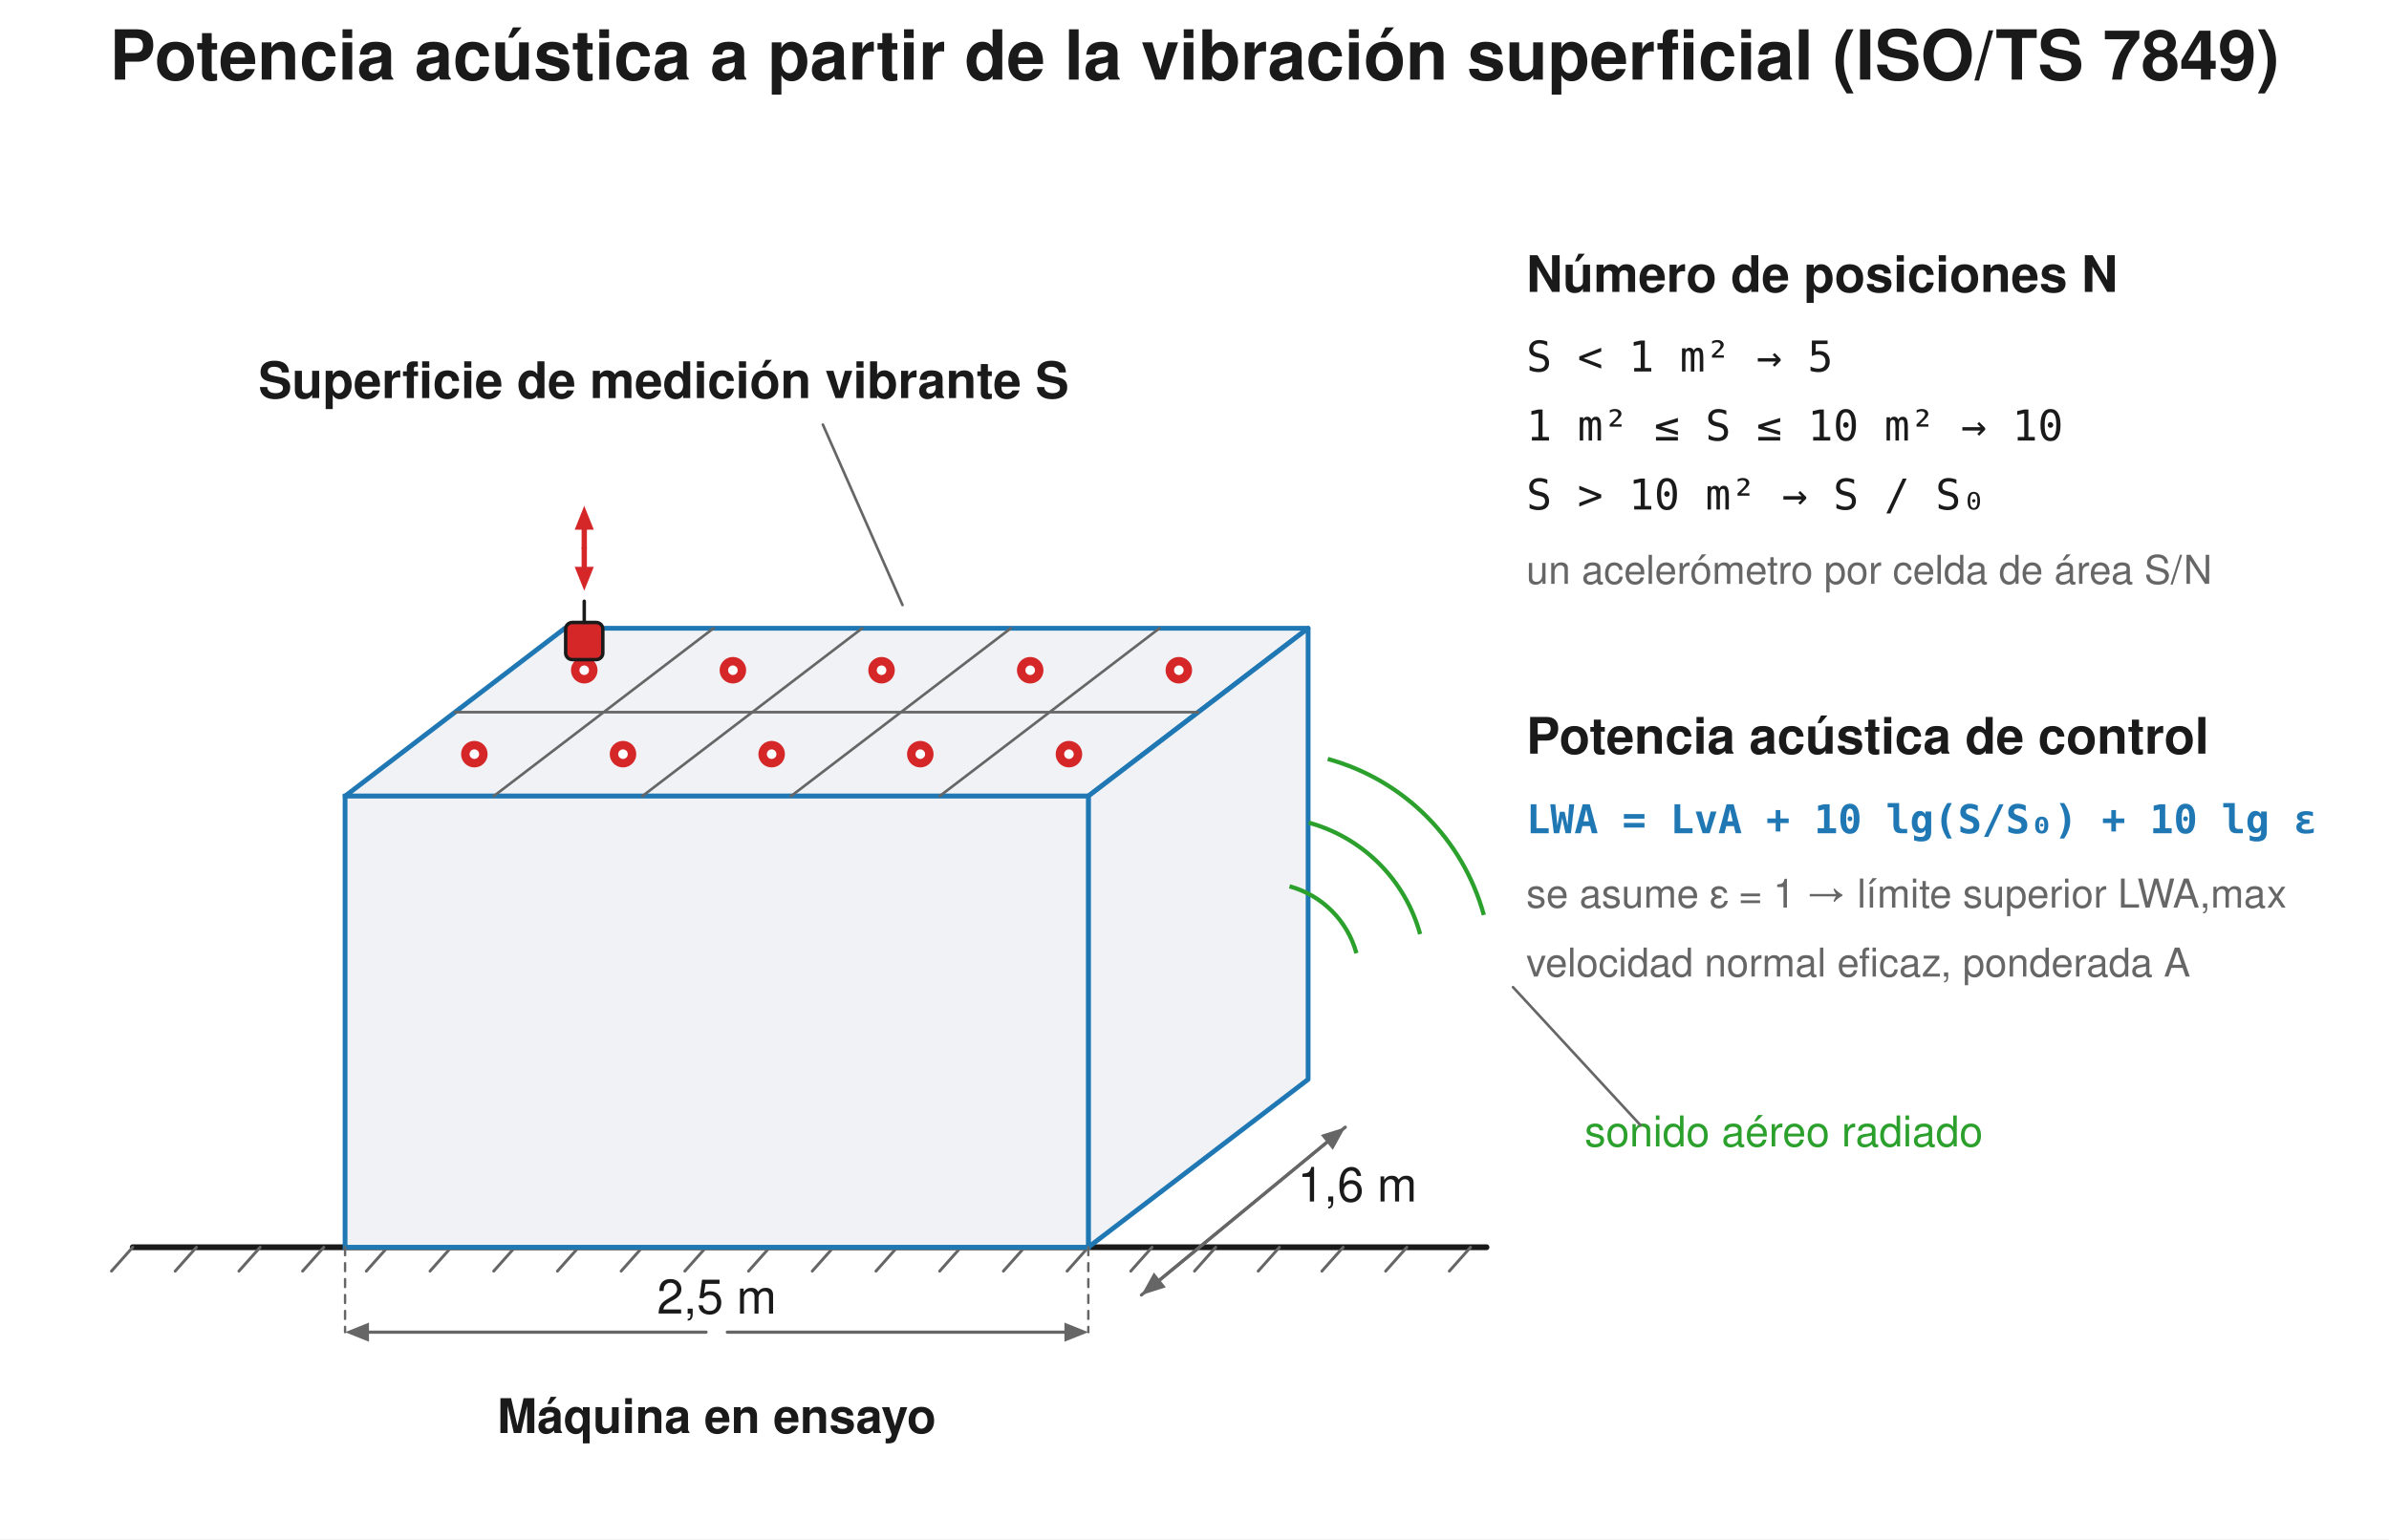
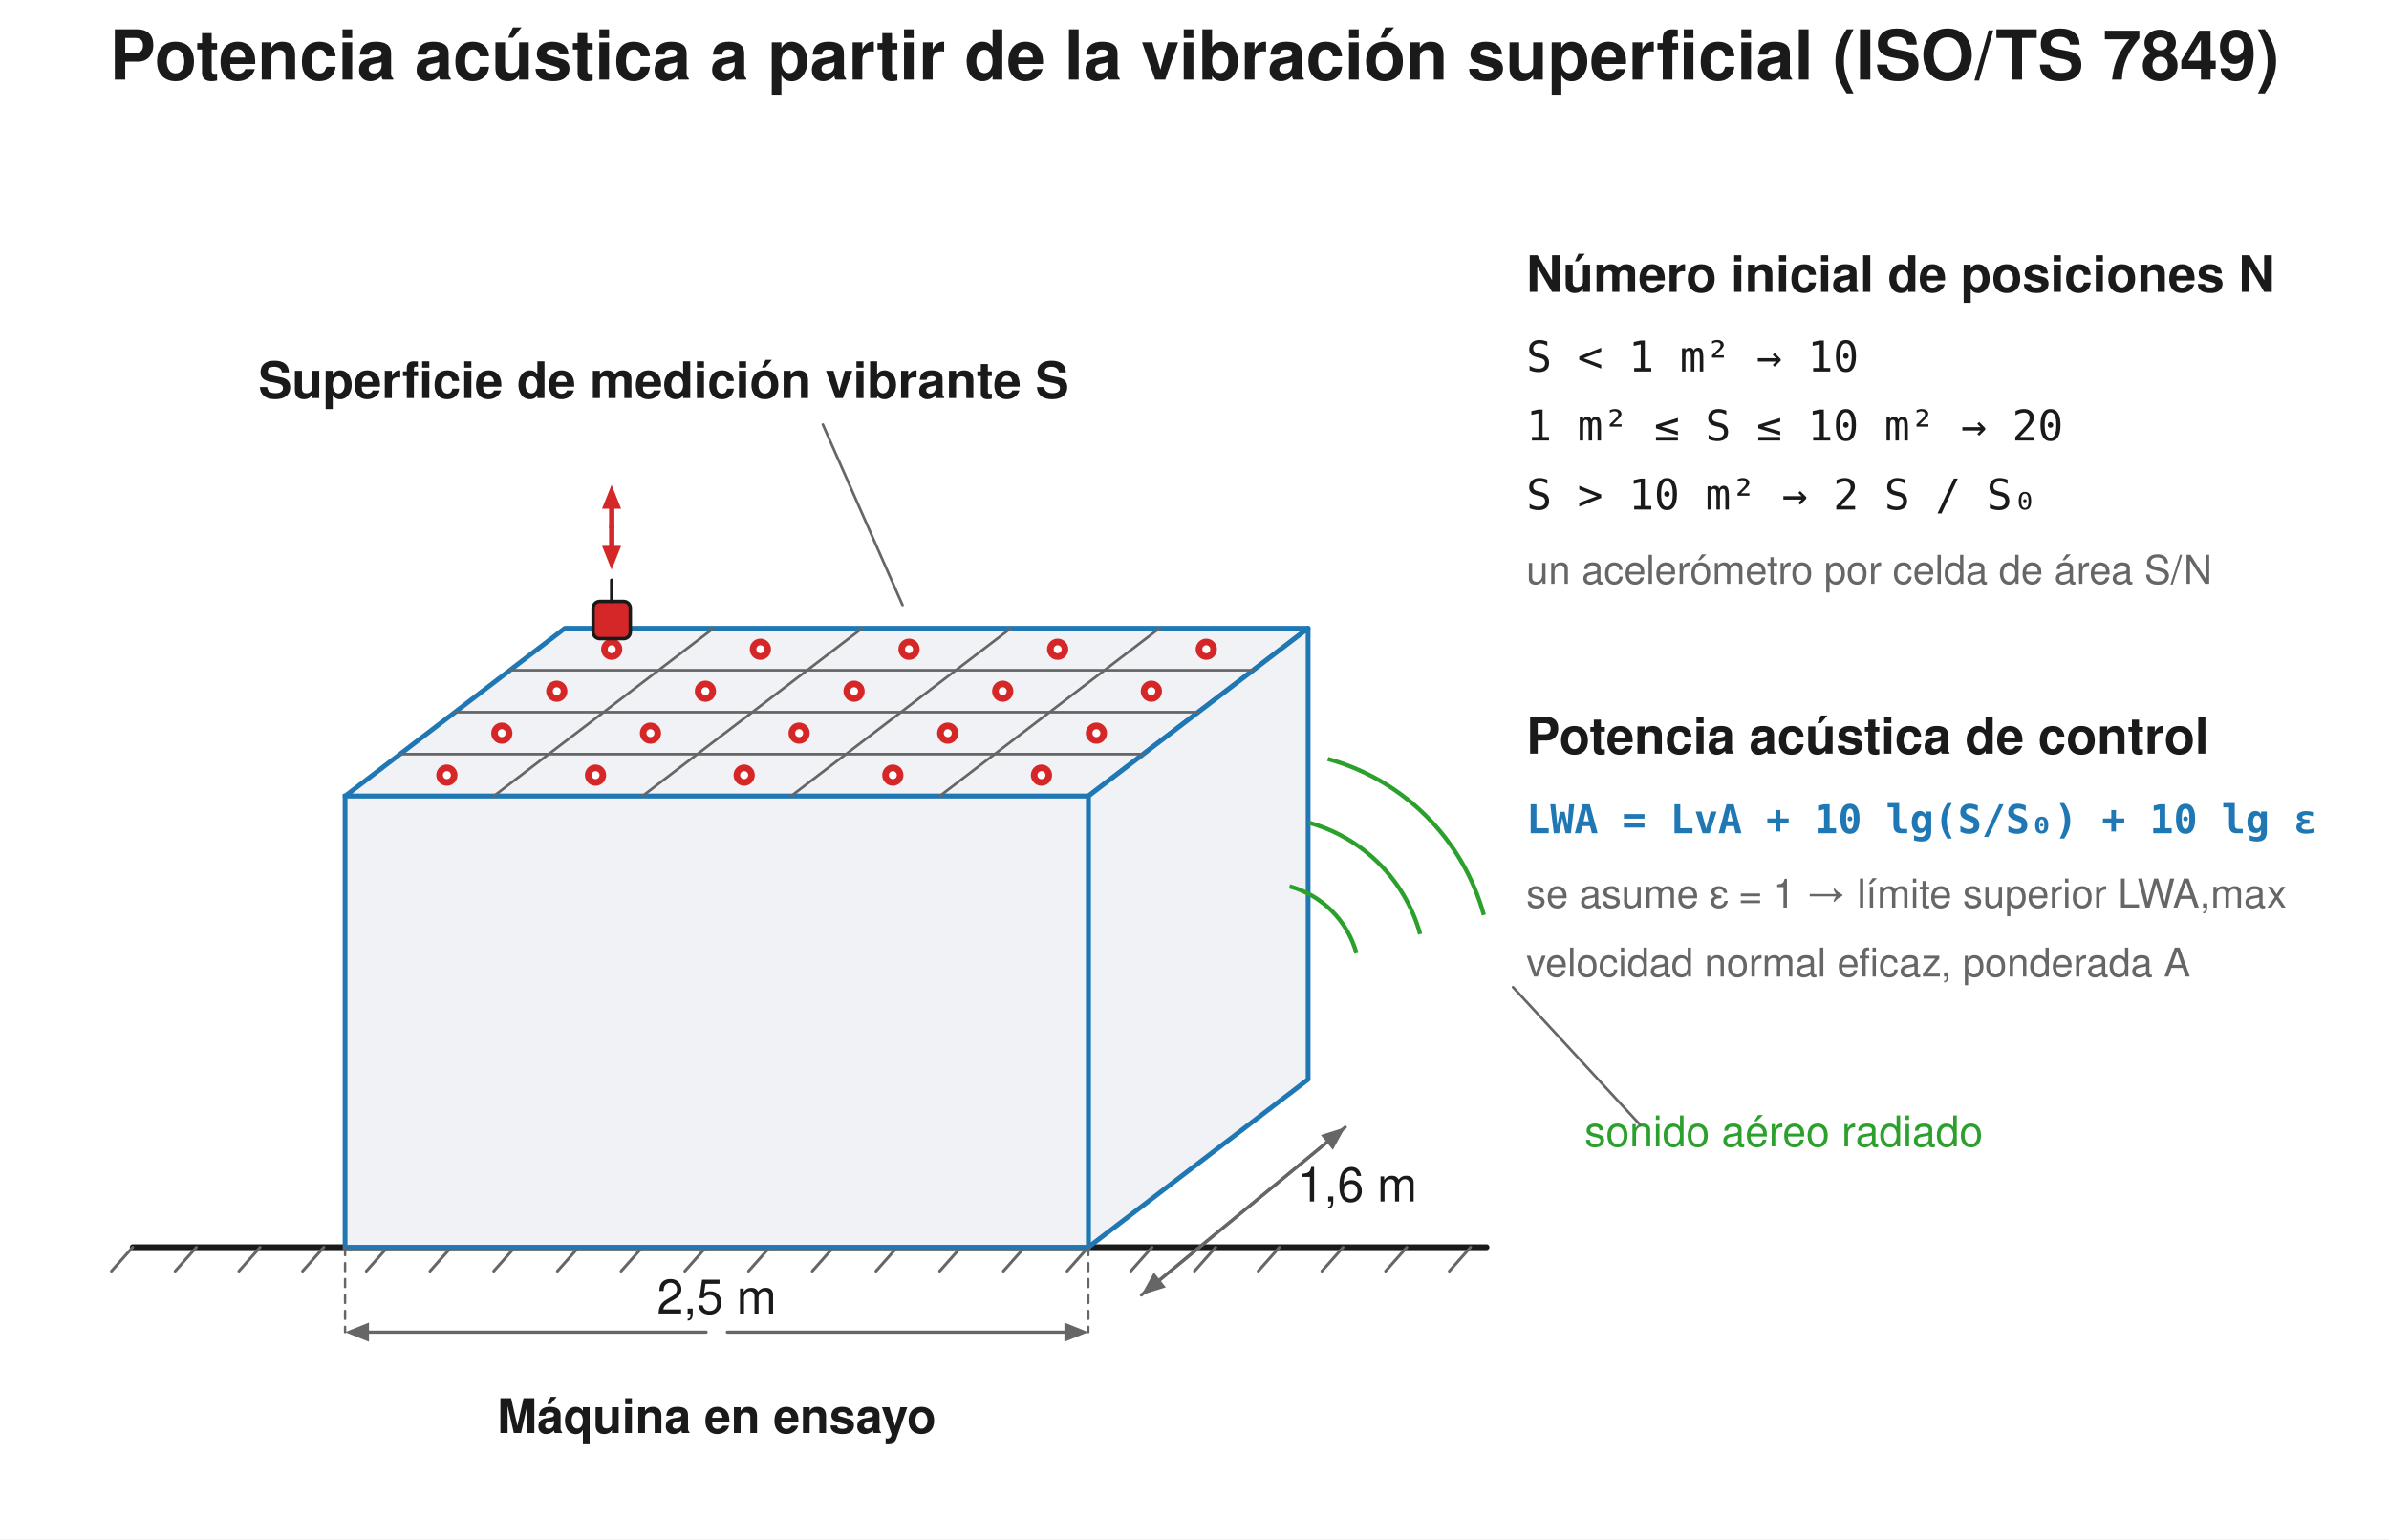
<svg xmlns="http://www.w3.org/2000/svg" width="900" height="580" viewBox="0 0 900 580">
  <rect width="900" height="580" fill="#ffffff" />
  <text x="450.0" y="30" font-family="Segoe UI, Helvetica, Arial, sans-serif" font-size="26" font-weight="600" fill="#1a1a1a" text-anchor="middle">Potencia acústica a partir de la vibración superficial (ISO/TS 7849)</text>
  <line x1="50.0" y1="470.0" x2="560.0" y2="470.0" stroke="#1a1a1a" stroke-width="2.2" stroke-linecap="round" />
  <line x1="50.0" y1="470.0" x2="42.0" y2="479.0" stroke="#666666" stroke-width="1.1" stroke-linecap="round" />
  <line x1="74.0" y1="470.0" x2="66.0" y2="479.0" stroke="#666666" stroke-width="1.1" stroke-linecap="round" />
  <line x1="98.0" y1="470.0" x2="90.0" y2="479.0" stroke="#666666" stroke-width="1.1" stroke-linecap="round" />
  <line x1="122.0" y1="470.0" x2="114.0" y2="479.0" stroke="#666666" stroke-width="1.1" stroke-linecap="round" />
  <line x1="146.0" y1="470.0" x2="138.0" y2="479.0" stroke="#666666" stroke-width="1.1" stroke-linecap="round" />
  <line x1="170.0" y1="470.0" x2="162.0" y2="479.0" stroke="#666666" stroke-width="1.1" stroke-linecap="round" />
  <line x1="194.0" y1="470.0" x2="186.0" y2="479.0" stroke="#666666" stroke-width="1.1" stroke-linecap="round" />
  <line x1="218.0" y1="470.0" x2="210.0" y2="479.0" stroke="#666666" stroke-width="1.1" stroke-linecap="round" />
  <line x1="242.0" y1="470.0" x2="234.0" y2="479.0" stroke="#666666" stroke-width="1.1" stroke-linecap="round" />
  <line x1="266.0" y1="470.0" x2="258.0" y2="479.0" stroke="#666666" stroke-width="1.1" stroke-linecap="round" />
  <line x1="290.0" y1="470.0" x2="282.0" y2="479.0" stroke="#666666" stroke-width="1.1" stroke-linecap="round" />
  <line x1="314.0" y1="470.0" x2="306.0" y2="479.0" stroke="#666666" stroke-width="1.1" stroke-linecap="round" />
  <line x1="338.0" y1="470.0" x2="330.0" y2="479.0" stroke="#666666" stroke-width="1.1" stroke-linecap="round" />
  <line x1="362.0" y1="470.0" x2="354.0" y2="479.0" stroke="#666666" stroke-width="1.1" stroke-linecap="round" />
  <line x1="386.0" y1="470.0" x2="378.0" y2="479.0" stroke="#666666" stroke-width="1.1" stroke-linecap="round" />
  <line x1="410.0" y1="470.0" x2="402.0" y2="479.0" stroke="#666666" stroke-width="1.1" stroke-linecap="round" />
  <line x1="434.0" y1="470.0" x2="426.0" y2="479.0" stroke="#666666" stroke-width="1.1" stroke-linecap="round" />
  <line x1="458.0" y1="470.0" x2="450.0" y2="479.0" stroke="#666666" stroke-width="1.1" stroke-linecap="round" />
  <line x1="482.0" y1="470.0" x2="474.0" y2="479.0" stroke="#666666" stroke-width="1.1" stroke-linecap="round" />
  <line x1="506.0" y1="470.0" x2="498.0" y2="479.0" stroke="#666666" stroke-width="1.1" stroke-linecap="round" />
  <line x1="530.0" y1="470.0" x2="522.0" y2="479.0" stroke="#666666" stroke-width="1.1" stroke-linecap="round" />
  <line x1="554.0" y1="470.0" x2="546.0" y2="479.0" stroke="#666666" stroke-width="1.1" stroke-linecap="round" />
  <path d="M 130.0 300.0 L 410.0 300.0 L 492.8 236.75 L 212.8 236.75 Z" fill="#f0f2f5" stroke="#1f77b4" stroke-width="1.8" stroke-linejoin="round" />
  <path d="M 410.0 300.0 L 410.0 470.0 L 492.8 406.75 L 492.8 236.75 Z" fill="#f0f2f5" stroke="#1f77b4" stroke-width="1.8" stroke-linejoin="round" />
  <rect x="130.0" y="300.0" width="280.0" height="170.0" rx="0.0" fill="#f0f2f5" stroke="#1f77b4" stroke-width="1.8" />
  <line x1="186.0" y1="300.0" x2="268.8" y2="236.75" stroke="#666666" stroke-width="1.0" stroke-linecap="round" />
  <line x1="242.0" y1="300.0" x2="324.8" y2="236.75" stroke="#666666" stroke-width="1.0" stroke-linecap="round" />
  <line x1="298.0" y1="300.0" x2="380.8" y2="236.75" stroke="#666666" stroke-width="1.0" stroke-linecap="round" />
  <line x1="354.0" y1="300.0" x2="436.8" y2="236.75" stroke="#666666" stroke-width="1.0" stroke-linecap="round" />
+   <line x1="150.7" y1="284.188" x2="430.7" y2="284.188" stroke="#666666" stroke-width="1.0" stroke-linecap="round" />
  <line x1="171.4" y1="268.375" x2="451.4" y2="268.375" stroke="#666666" stroke-width="1.0" stroke-linecap="round" />
-   <circle cx="178.7" cy="284.188" r="5" fill="#d62728" stroke="none" stroke-width="1.5" />
-   <circle cx="178.7" cy="284.188" r="1.8" fill="#ffffff" stroke="none" stroke-width="1.5" />
-   <circle cx="234.7" cy="284.188" r="5" fill="#d62728" stroke="none" stroke-width="1.5" />
-   <circle cx="234.7" cy="284.188" r="1.8" fill="#ffffff" stroke="none" stroke-width="1.5" />
-   <circle cx="290.7" cy="284.188" r="5" fill="#d62728" stroke="none" stroke-width="1.5" />
-   <circle cx="290.7" cy="284.188" r="1.8" fill="#ffffff" stroke="none" stroke-width="1.5" />
-   <circle cx="346.7" cy="284.188" r="5" fill="#d62728" stroke="none" stroke-width="1.5" />
-   <circle cx="346.7" cy="284.188" r="1.8" fill="#ffffff" stroke="none" stroke-width="1.5" />
-   <circle cx="402.7" cy="284.188" r="5" fill="#d62728" stroke="none" stroke-width="1.5" />
-   <circle cx="402.7" cy="284.188" r="1.8" fill="#ffffff" stroke="none" stroke-width="1.5" />
-   <circle cx="220.1" cy="252.562" r="5" fill="#d62728" stroke="none" stroke-width="1.5" />
-   <circle cx="220.1" cy="252.562" r="1.8" fill="#ffffff" stroke="none" stroke-width="1.5" />
-   <circle cx="276.1" cy="252.562" r="5" fill="#d62728" stroke="none" stroke-width="1.5" />
-   <circle cx="276.1" cy="252.562" r="1.8" fill="#ffffff" stroke="none" stroke-width="1.5" />
-   <circle cx="332.1" cy="252.562" r="5" fill="#d62728" stroke="none" stroke-width="1.5" />
-   <circle cx="332.1" cy="252.562" r="1.8" fill="#ffffff" stroke="none" stroke-width="1.5" />
-   <circle cx="388.1" cy="252.562" r="5" fill="#d62728" stroke="none" stroke-width="1.5" />
-   <circle cx="388.1" cy="252.562" r="1.8" fill="#ffffff" stroke="none" stroke-width="1.5" />
-   <circle cx="444.1" cy="252.562" r="5" fill="#d62728" stroke="none" stroke-width="1.5" />
-   <circle cx="444.1" cy="252.562" r="1.8" fill="#ffffff" stroke="none" stroke-width="1.5" />
-   <rect x="213.1" y="234.562" width="14.0" height="14.0" rx="2.5" fill="#d62728" stroke="#1a1a1a" stroke-width="1.3" />
-   <line x1="220.1" y1="234.562" x2="220.1" y2="226.562" stroke="#1a1a1a" stroke-width="1.3" stroke-linecap="round" />
-   <line x1="220.1" y1="206.562" x2="220.1" y2="199.562" stroke="#d62728" stroke-width="2.0" stroke-linecap="round" />
-   <path d="M 220.1 190.6 L 223.7 199.6 L 216.5 199.6 Z" fill="#d62728" stroke="none" stroke-width="1.5" stroke-linejoin="round" />
-   <line x1="220.1" y1="206.562" x2="220.1" y2="213.562" stroke="#d62728" stroke-width="2.0" stroke-linecap="round" />
-   <path d="M 220.1 222.6 L 216.5 213.6 L 223.7 213.6 Z" fill="#d62728" stroke="none" stroke-width="1.5" stroke-linejoin="round" />
+   <line x1="192.1" y1="252.562" x2="472.1" y2="252.562" stroke="#666666" stroke-width="1.0" stroke-linecap="round" />
+   <circle cx="168.35" cy="292.094" r="4" fill="#d62728" stroke="none" stroke-width="1.5" />
+   <circle cx="168.35" cy="292.094" r="1.5" fill="#ffffff" stroke="none" stroke-width="1.5" />
+   <circle cx="224.35" cy="292.094" r="4" fill="#d62728" stroke="none" stroke-width="1.5" />
+   <circle cx="224.35" cy="292.094" r="1.5" fill="#ffffff" stroke="none" stroke-width="1.5" />
+   <circle cx="280.35" cy="292.094" r="4" fill="#d62728" stroke="none" stroke-width="1.5" />
+   <circle cx="280.35" cy="292.094" r="1.5" fill="#ffffff" stroke="none" stroke-width="1.5" />
+   <circle cx="336.35" cy="292.094" r="4" fill="#d62728" stroke="none" stroke-width="1.5" />
+   <circle cx="336.35" cy="292.094" r="1.5" fill="#ffffff" stroke="none" stroke-width="1.5" />
+   <circle cx="392.35" cy="292.094" r="4" fill="#d62728" stroke="none" stroke-width="1.5" />
+   <circle cx="392.35" cy="292.094" r="1.5" fill="#ffffff" stroke="none" stroke-width="1.5" />
+   <circle cx="189.05" cy="276.281" r="4" fill="#d62728" stroke="none" stroke-width="1.5" />
+   <circle cx="189.05" cy="276.281" r="1.5" fill="#ffffff" stroke="none" stroke-width="1.5" />
+   <circle cx="245.05" cy="276.281" r="4" fill="#d62728" stroke="none" stroke-width="1.5" />
+   <circle cx="245.05" cy="276.281" r="1.5" fill="#ffffff" stroke="none" stroke-width="1.5" />
+   <circle cx="301.05" cy="276.281" r="4" fill="#d62728" stroke="none" stroke-width="1.5" />
+   <circle cx="301.05" cy="276.281" r="1.5" fill="#ffffff" stroke="none" stroke-width="1.5" />
+   <circle cx="357.05" cy="276.281" r="4" fill="#d62728" stroke="none" stroke-width="1.5" />
+   <circle cx="357.05" cy="276.281" r="1.5" fill="#ffffff" stroke="none" stroke-width="1.5" />
+   <circle cx="413.05" cy="276.281" r="4" fill="#d62728" stroke="none" stroke-width="1.5" />
+   <circle cx="413.05" cy="276.281" r="1.5" fill="#ffffff" stroke="none" stroke-width="1.5" />
+   <circle cx="209.75" cy="260.469" r="4" fill="#d62728" stroke="none" stroke-width="1.5" />
+   <circle cx="209.75" cy="260.469" r="1.5" fill="#ffffff" stroke="none" stroke-width="1.5" />
+   <circle cx="265.75" cy="260.469" r="4" fill="#d62728" stroke="none" stroke-width="1.5" />
+   <circle cx="265.75" cy="260.469" r="1.5" fill="#ffffff" stroke="none" stroke-width="1.5" />
+   <circle cx="321.75" cy="260.469" r="4" fill="#d62728" stroke="none" stroke-width="1.5" />
+   <circle cx="321.75" cy="260.469" r="1.5" fill="#ffffff" stroke="none" stroke-width="1.5" />
+   <circle cx="377.75" cy="260.469" r="4" fill="#d62728" stroke="none" stroke-width="1.5" />
+   <circle cx="377.75" cy="260.469" r="1.5" fill="#ffffff" stroke="none" stroke-width="1.5" />
+   <circle cx="433.75" cy="260.469" r="4" fill="#d62728" stroke="none" stroke-width="1.5" />
+   <circle cx="433.75" cy="260.469" r="1.5" fill="#ffffff" stroke="none" stroke-width="1.5" />
+   <circle cx="230.45" cy="244.656" r="4" fill="#d62728" stroke="none" stroke-width="1.5" />
+   <circle cx="230.45" cy="244.656" r="1.5" fill="#ffffff" stroke="none" stroke-width="1.5" />
+   <circle cx="286.45" cy="244.656" r="4" fill="#d62728" stroke="none" stroke-width="1.5" />
+   <circle cx="286.45" cy="244.656" r="1.5" fill="#ffffff" stroke="none" stroke-width="1.5" />
+   <circle cx="342.45" cy="244.656" r="4" fill="#d62728" stroke="none" stroke-width="1.5" />
+   <circle cx="342.45" cy="244.656" r="1.5" fill="#ffffff" stroke="none" stroke-width="1.5" />
+   <circle cx="398.45" cy="244.656" r="4" fill="#d62728" stroke="none" stroke-width="1.5" />
+   <circle cx="398.45" cy="244.656" r="1.5" fill="#ffffff" stroke="none" stroke-width="1.5" />
+   <circle cx="454.45" cy="244.656" r="4" fill="#d62728" stroke="none" stroke-width="1.5" />
+   <circle cx="454.45" cy="244.656" r="1.5" fill="#ffffff" stroke="none" stroke-width="1.5" />
+   <rect x="223.45" y="226.656" width="14.0" height="14.0" rx="2.5" fill="#d62728" stroke="#1a1a1a" stroke-width="1.3" />
+   <line x1="230.45" y1="226.656" x2="230.45" y2="218.656" stroke="#1a1a1a" stroke-width="1.3" stroke-linecap="round" />
+   <line x1="230.45" y1="198.656" x2="230.45" y2="191.656" stroke="#d62728" stroke-width="2.0" stroke-linecap="round" />
+   <path d="M 230.4 182.7 L 234.0 191.7 L 226.8 191.7 Z" fill="#d62728" stroke="none" stroke-width="1.5" stroke-linejoin="round" />
+   <line x1="230.45" y1="198.656" x2="230.45" y2="205.656" stroke="#d62728" stroke-width="2.0" stroke-linecap="round" />
+   <path d="M 230.4 214.7 L 226.8 205.7 L 234.0 205.7 Z" fill="#d62728" stroke="none" stroke-width="1.5" stroke-linejoin="round" />
  <text x="250" y="150" font-family="Segoe UI, Helvetica, Arial, sans-serif" font-size="19" fill="#1a1a1a" text-anchor="middle" font-weight="600">Superficie de medición vibrante S</text>
  <line x1="310" y1="160" x2="340" y2="228" stroke="#666666" stroke-width="1.0" stroke-linecap="round" />
  <path d="M 485.8 334.0 A 36 36 0 0 1 511.0 359.2" fill="none" stroke="#2ca02c" stroke-width="1.6" stroke-linejoin="round" />
  <path d="M 493.0 310.0 A 60 60 0 0 1 535.0 352.0" fill="none" stroke="#2ca02c" stroke-width="1.6" stroke-linejoin="round" />
  <path d="M 500.2 286.0 A 84 84 0 0 1 559.0 344.8" fill="none" stroke="#2ca02c" stroke-width="1.6" stroke-linejoin="round" />
  <text x="672" y="432" font-family="Segoe UI, Helvetica, Arial, sans-serif" font-size="16" fill="#2ca02c" text-anchor="middle">sonido aéreo radiado</text>
  <line x1="618" y1="424" x2="570" y2="372" stroke="#666666" stroke-width="1.0" stroke-linecap="round" />
  <line x1="130.0" y1="470.0" x2="130.0" y2="502.0" stroke="#666666" stroke-width="0.9" stroke-dasharray="3,3" stroke-linecap="round" />
  <line x1="410.0" y1="470.0" x2="410.0" y2="502.0" stroke="#666666" stroke-width="0.9" stroke-dasharray="3,3" stroke-linecap="round" />
  <line x1="266.0" y1="502.0" x2="139.0" y2="502.0" stroke="#666666" stroke-width="1.2" stroke-linecap="round" />
  <path d="M 130.0 502.0 L 139.0 498.4 L 139.0 505.6 Z" fill="#666666" stroke="none" stroke-width="1.5" stroke-linejoin="round" />
  <line x1="274.0" y1="502.0" x2="401.0" y2="502.0" stroke="#666666" stroke-width="1.2" stroke-linecap="round" />
  <path d="M 410.0 502.0 L 401.0 505.6 L 401.0 498.4 Z" fill="#666666" stroke="none" stroke-width="1.5" stroke-linejoin="round" />
  <text x="270.0" y="495.0" font-family="Segoe UI, Helvetica, Arial, sans-serif" font-size="18" fill="#1a1a1a" text-anchor="middle">2,5 m</text>
  <line x1="430.0" y1="488.0" x2="499.853" y2="430.472" stroke="#666666" stroke-width="1.2" stroke-linecap="round" />
  <path d="M 506.8 424.8 L 502.1 433.3 L 497.6 427.7 Z" fill="#666666" stroke="none" stroke-width="1.5" stroke-linejoin="round" />
  <line x1="506.8" y1="424.75" x2="436.947" y2="482.278" stroke="#666666" stroke-width="1.2" stroke-linecap="round" />
  <path d="M 430.0 488.0 L 434.7 479.5 L 439.2 485.1 Z" fill="#666666" stroke="none" stroke-width="1.5" stroke-linejoin="round" />
  <text x="488.8" y="452.75" font-family="Segoe UI, Helvetica, Arial, sans-serif" font-size="18" fill="#1a1a1a" text-anchor="start">1,6 m</text>
  <text x="270.0" y="540" font-family="Segoe UI, Helvetica, Arial, sans-serif" font-size="18" fill="#1a1a1a" text-anchor="middle" font-weight="600">Máquina en ensayo</text>
-   <text x="575.0" y="110" font-family="Segoe UI, Helvetica, Arial, sans-serif" font-size="19" fill="#1a1a1a" text-anchor="start" font-weight="600">Número de posiciones N</text>
-   <text x="575.0" y="140" font-family="Consolas, Menlo, monospace" font-size="16" fill="#1a1a1a" text-anchor="start">S &lt; 1 m²   →   5</text>
-   <text x="575.0" y="166" font-family="Consolas, Menlo, monospace" font-size="16" fill="#1a1a1a" text-anchor="start">1 m² ≤ S ≤ 10 m²  →  10</text>
-   <text x="575.0" y="192" font-family="Consolas, Menlo, monospace" font-size="16" fill="#1a1a1a" text-anchor="start">S &gt; 10 m²  →  S / S₀</text>
+   <text x="575.0" y="110" font-family="Segoe UI, Helvetica, Arial, sans-serif" font-size="19" fill="#1a1a1a" text-anchor="start" font-weight="600">Número inicial de posiciones N</text>
+   <text x="575.0" y="140" font-family="Consolas, Menlo, monospace" font-size="16" fill="#1a1a1a" text-anchor="start">S &lt; 1 m²   →   10</text>
+   <text x="575.0" y="166" font-family="Consolas, Menlo, monospace" font-size="16" fill="#1a1a1a" text-anchor="start">1 m² ≤ S ≤ 10 m²  →  20</text>
+   <text x="575.0" y="192" font-family="Consolas, Menlo, monospace" font-size="16" fill="#1a1a1a" text-anchor="start">S &gt; 10 m²  →  2 S / S₀</text>
  <text x="575.0" y="220" font-family="Segoe UI, Helvetica, Arial, sans-serif" font-size="15" fill="#666666" text-anchor="start">un acelerómetro por celda de área S/N</text>
  <text x="575.0" y="284" font-family="Segoe UI, Helvetica, Arial, sans-serif" font-size="19" fill="#1a1a1a" text-anchor="start" font-weight="600">Potencia acústica de control</text>
  <text x="575.0" y="314" font-family="Consolas, Menlo, monospace" font-size="15" fill="#1f77b4" text-anchor="start" font-weight="600">LWA = LvA + 10 lg(S/S₀) + 10 lg ε</text>
  <text x="575.0" y="342" font-family="Segoe UI, Helvetica, Arial, sans-serif" font-size="15" fill="#666666" text-anchor="start">se asume ε = 1 → límite superior LWA,max</text>
  <text x="575.0" y="368" font-family="Segoe UI, Helvetica, Arial, sans-serif" font-size="15" fill="#666666" text-anchor="start">velocidad normal eficaz, ponderada A</text>
</svg>
